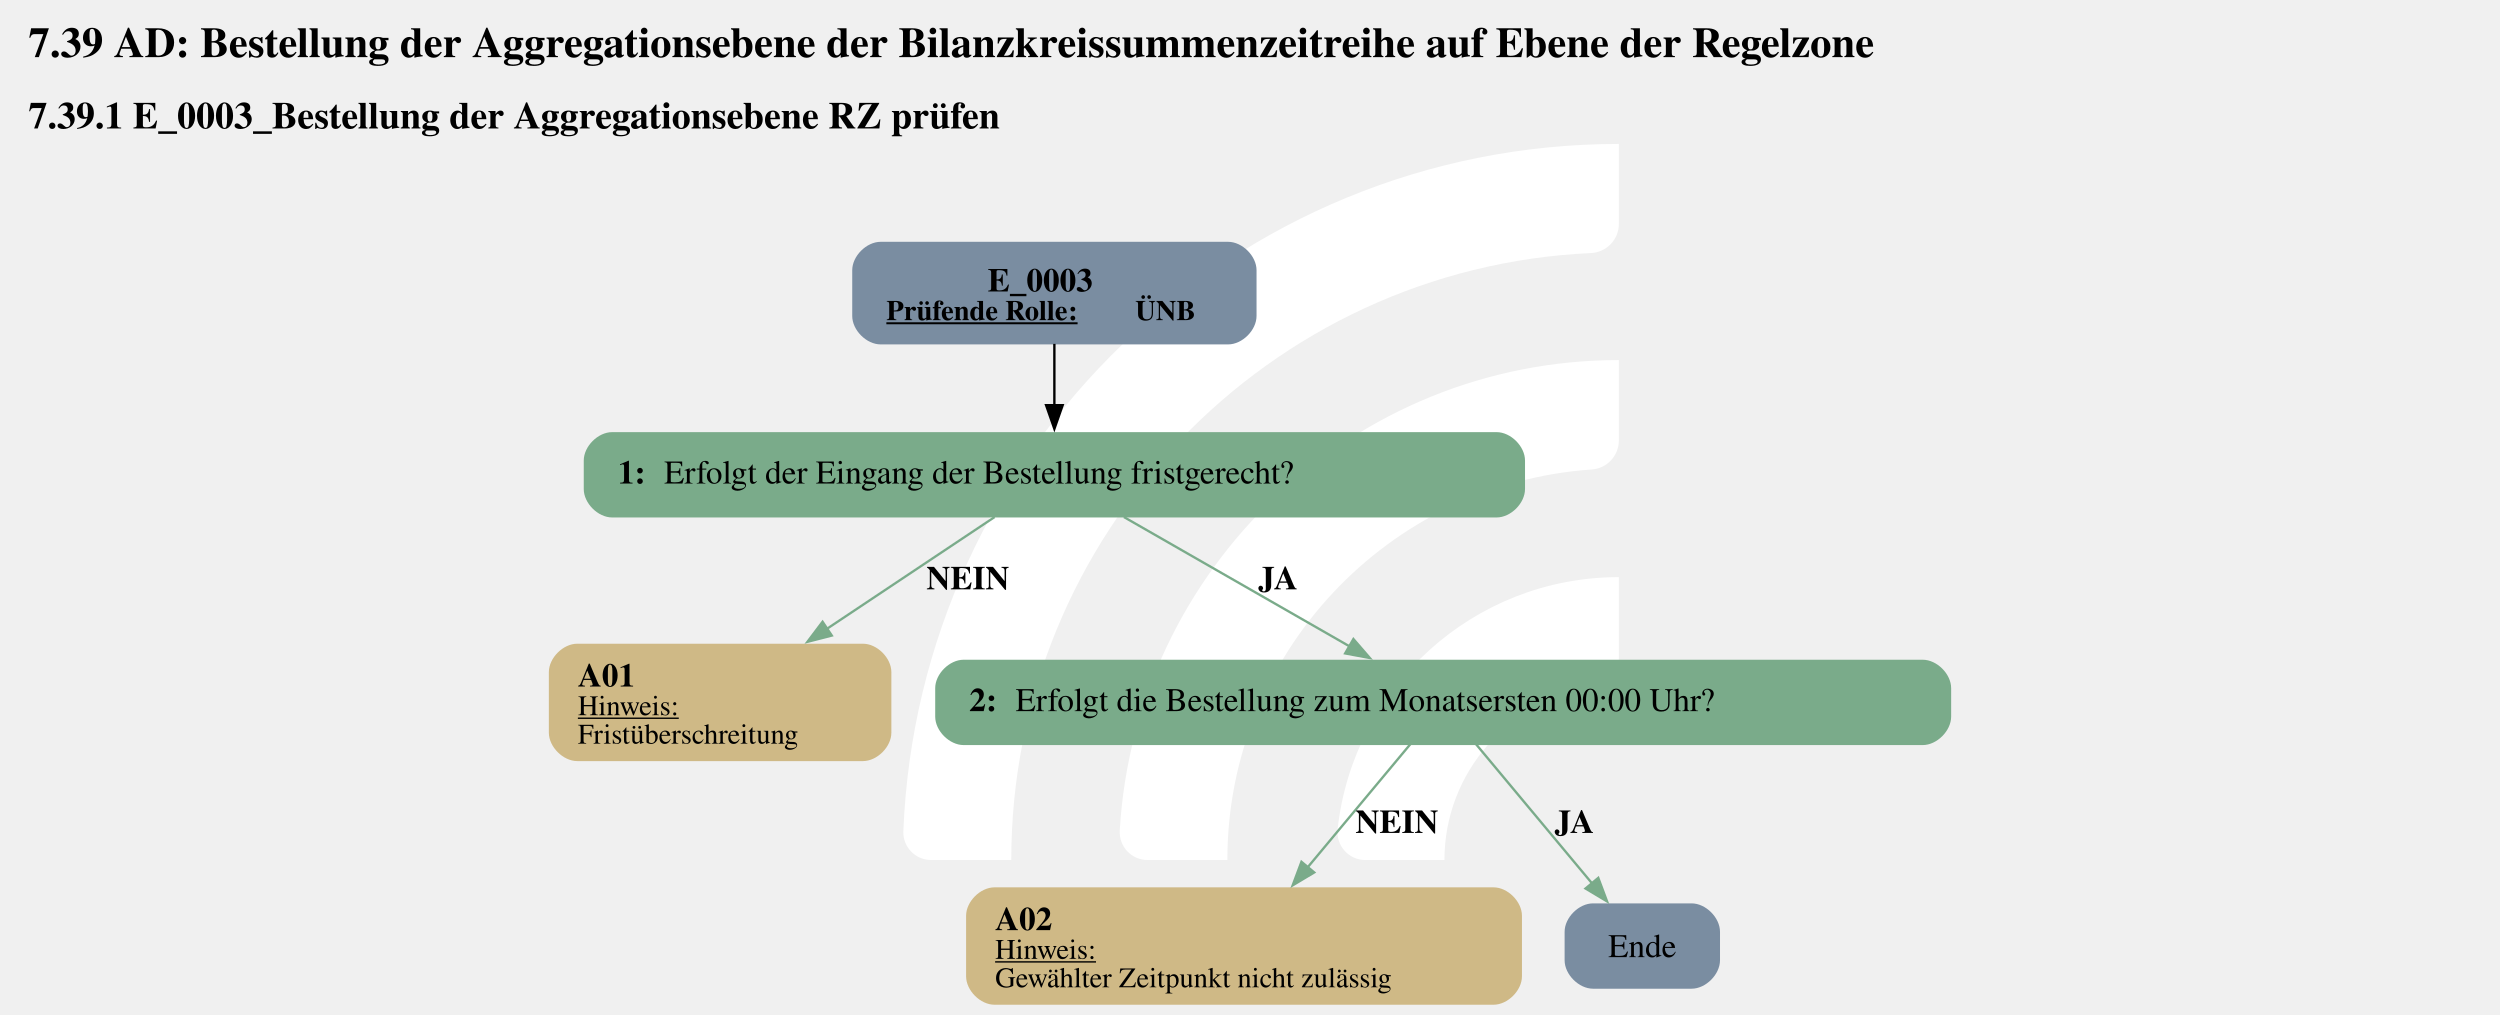
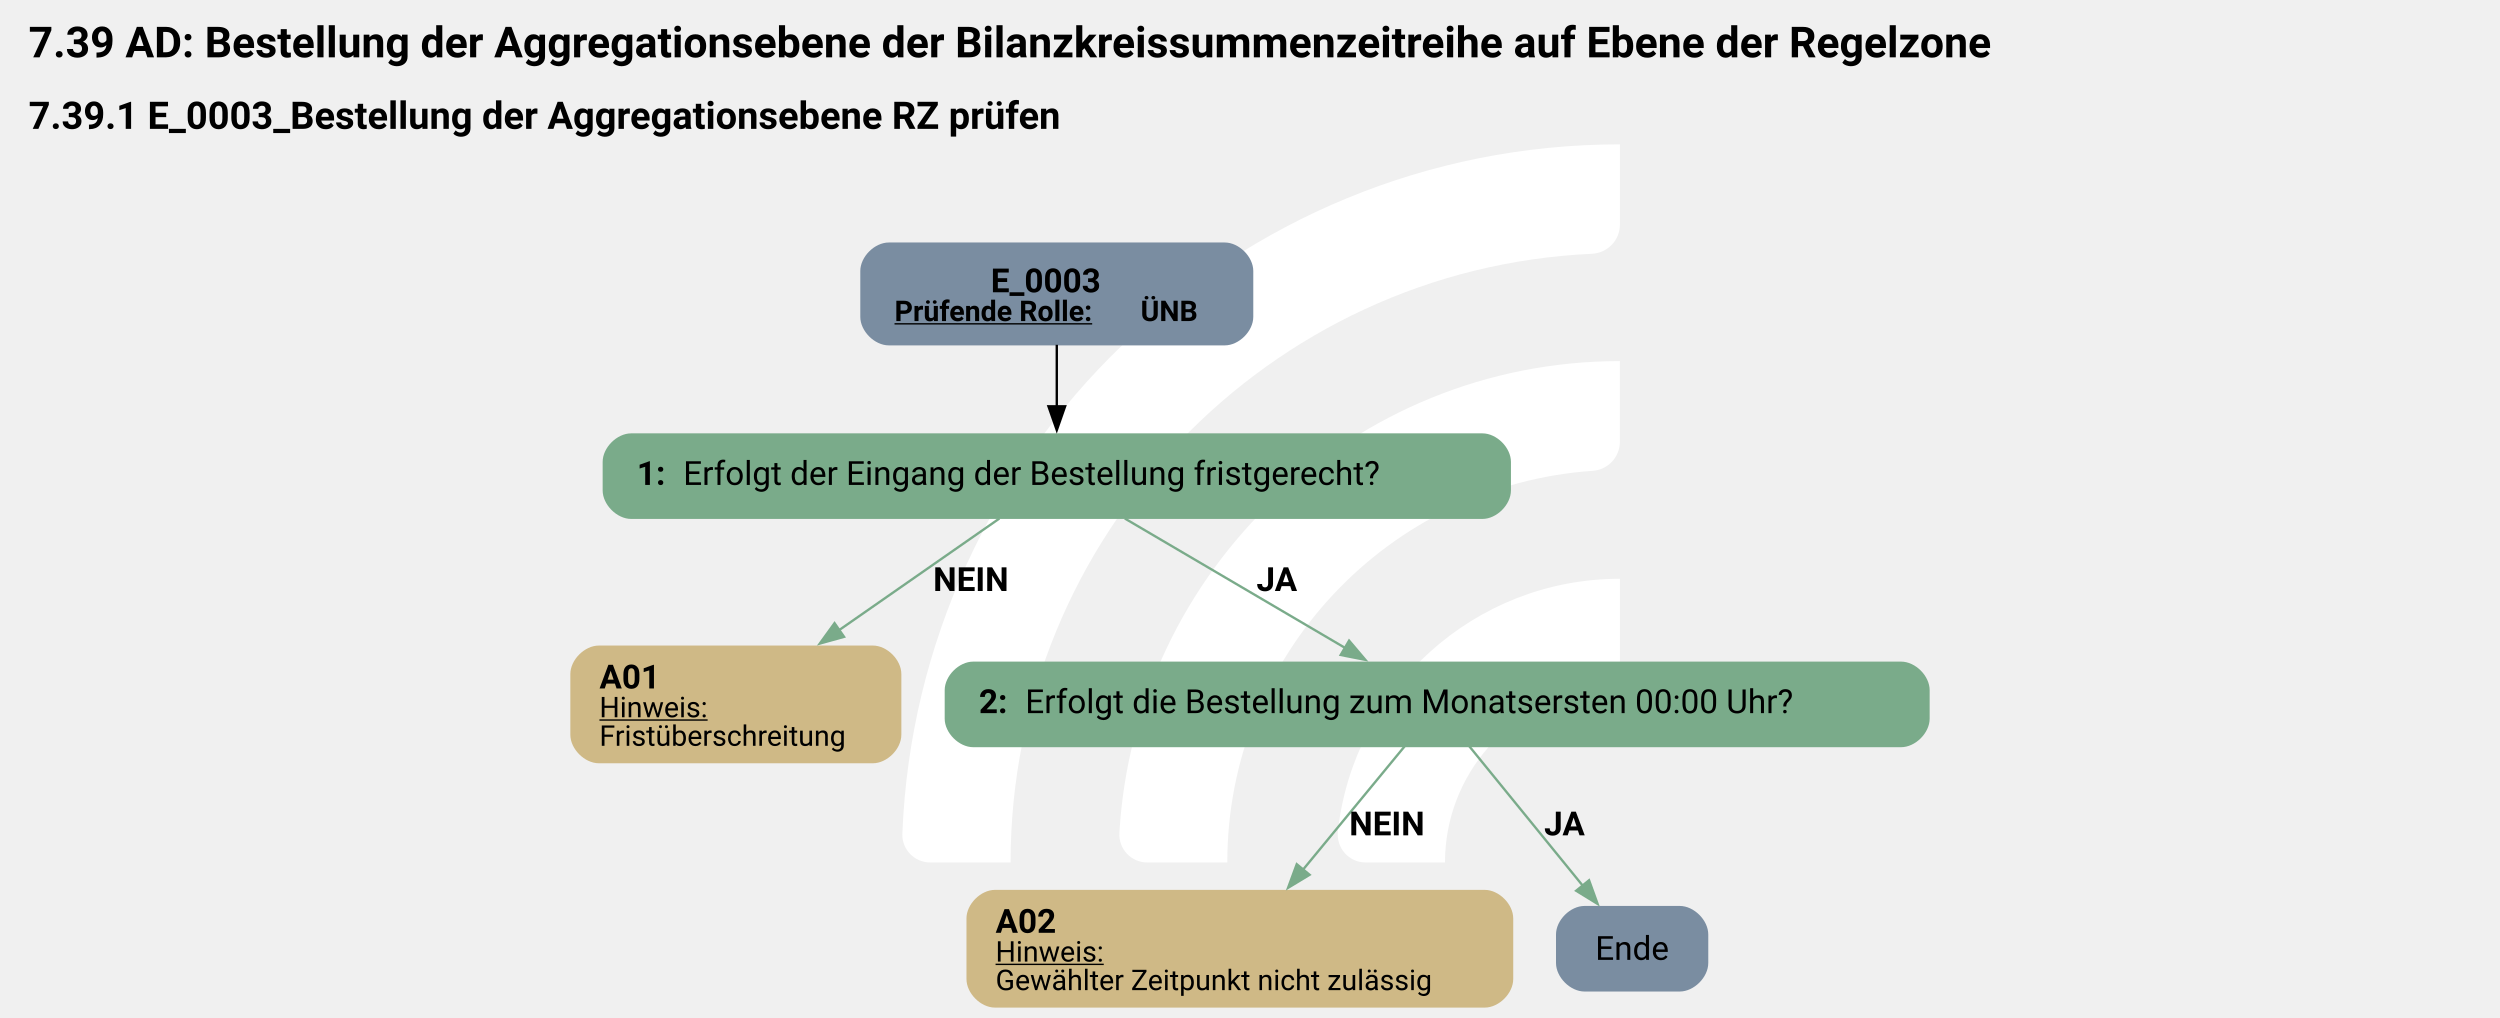
- <svg xmlns="http://www.w3.org/2000/svg" version="1.1" width="1406.667px" viewBox="0 0 1406.667 570.667" height="570.667px">
+ <svg xmlns="http://www.w3.org/2000/svg" version="1.1" width="1402.667px" viewBox="0 0 1402.667 570.667" height="570.667px">
  <g>
-     <g transform="translate(470.6151, 57.06667) scale(1 1) translate(0, 0) scale(0.8035295 0.8035295) ">
+     <g transform="translate(468.6151, 57.06667) scale(1 1) translate(0, 0) scale(0.8035295 0.8035295) ">
      <defs>
        <style>.cls-1{fill:#fff;}</style>
      </defs>
      <path class="cls-1" d="M122.44,531.2h-56.1c-11,0-19.9-9.12-19.46-20.11C57.47,243.89,278.15,29.78,547.91,29.78v56.02c0,10.98-8.69,19.89-19.66,20.39-225.51,10.31-405.8,197-405.8,425Z" />
      <path class="cls-1" d="M273.78,531.2h-55.93c-11.23,0-20.09-9.48-19.43-20.69,10.74-183.44,163.39-329.39,349.48-329.39v56.26c0,10.71-8.27,19.62-18.96,20.35-142.35,9.77-255.17,128.69-255.17,273.46Z" />
      <path class="cls-1" d="M425.77,531.2h-55.45c-11.65,0-20.6-10.17-19.33-21.75,10.87-99.03,95.03-176.34,196.92-176.34v57.01c0,10.05-7.28,18.75-17.23,20.16-59.22,8.4-104.91,59.42-104.91,120.92Z" />
    </g>
-     <svg width="1055pt" height="428pt" viewBox="0.00 0.00 1054.50 427.82">
+     <svg width="1052pt" height="428pt" viewBox="0.00 0.00 1051.50 427.82">
      <g id="graph0" class="graph" transform="scale(1 1) rotate(0) translate(4 423.82)">
-         <text text-anchor="start" x="8" y="-399.72" font-family="Times,serif" font-weight="bold" font-size="18.00">7.39 AD: Bestellung der Aggregationsebene der Bilanzkreissummenzeitreihe auf Ebene der Regelzone</text>
-         <text text-anchor="start" x="8" y="-369.62" font-family="Times,serif" font-weight="bold" font-size="16.00">7.39.1 E_0003_Bestellung der Aggregationsebene RZ prüfen</text>
+         <text text-anchor="start" x="8" y="-399.72" font-family="Roboto, sans-serif" font-weight="bold" font-size="18.00">7.39 AD: Bestellung der Aggregationsebene der Bilanzkreissummenzeitreihe auf Ebene der Regelzone</text>
+         <text text-anchor="start" x="8" y="-369.62" font-family="Roboto, sans-serif" font-weight="bold" font-size="16.00">7.39.1 E_0003_Bestellung der Aggregationsebene RZ prüfen</text>
        <g id="node1" class="node">
-           <path fill="#7a8da1" stroke="black" stroke-width="0" d="M514.01,-321.82C514.01,-321.82 367.46,-321.82 367.46,-321.82 361.46,-321.82 355.46,-315.82 355.46,-309.82 355.46,-309.82 355.46,-290.54 355.46,-290.54 355.46,-284.54 361.46,-278.54 367.46,-278.54 367.46,-278.54 514.01,-278.54 514.01,-278.54 520.01,-278.54 526.01,-284.54 526.01,-290.54 526.01,-290.54 526.01,-309.82 526.01,-309.82 526.01,-315.82 520.01,-321.82 514.01,-321.82" />
-           <text text-anchor="start" x="412.61" y="-300.88" font-family="Times,serif" font-weight="bold" font-size="14.00">E_0003</text>
-           <text text-anchor="start" x="369.86" y="-288.78" font-family="Times,serif" font-weight="bold" text-decoration="underline" font-size="12.00">Prüfende Rolle:</text>
-           <text text-anchor="start" x="474.86" y="-288.78" font-family="Times,serif" font-weight="bold" font-size="12.00"> ÜNB</text>
+           <path fill="#7a8da1" stroke="black" stroke-width="0" d="M511.13,-321.82C511.13,-321.82 369.83,-321.82 369.83,-321.82 363.83,-321.82 357.83,-315.82 357.83,-309.82 357.83,-309.82 357.83,-290.54 357.83,-290.54 357.83,-284.54 363.83,-278.54 369.83,-278.54 369.83,-278.54 511.13,-278.54 511.13,-278.54 517.13,-278.54 523.13,-284.54 523.13,-290.54 523.13,-290.54 523.13,-309.82 523.13,-309.82 523.13,-315.82 517.13,-321.82 511.13,-321.82" />
+           <text text-anchor="start" x="412.73" y="-300.88" font-family="Roboto, sans-serif" font-weight="bold" font-size="14.00">E_0003</text>
+           <text text-anchor="start" x="372.23" y="-288.78" font-family="Roboto, sans-serif" font-weight="bold" text-decoration="underline" font-size="12.00">Prüfende Rolle:</text>
+           <text text-anchor="start" x="475.73" y="-288.78" font-family="Roboto, sans-serif" font-weight="bold" font-size="12.00"> ÜNB</text>
        </g>
        <g id="node2" class="node">
-           <path fill="#7aab8a" stroke="black" stroke-width="0" d="M627.26,-241.54C627.26,-241.54 254.21,-241.54 254.21,-241.54 248.21,-241.54 242.21,-235.54 242.21,-229.54 242.21,-229.54 242.21,-217.54 242.21,-217.54 242.21,-211.54 248.21,-205.54 254.21,-205.54 254.21,-205.54 627.26,-205.54 627.26,-205.54 633.26,-205.54 639.26,-211.54 639.26,-217.54 639.26,-217.54 639.26,-229.54 639.26,-229.54 639.26,-235.54 633.26,-241.54 627.26,-241.54" />
-           <text text-anchor="start" x="256.61" y="-219.86" font-family="Times,serif" font-weight="bold" font-size="14.00">1: </text>
-           <text text-anchor="start" x="276.11" y="-219.86" font-family="Times,serif" font-size="14.00">Erfolgt der Eingang der Bestellung fristgerecht?</text>
+           <path fill="#7aab8a" stroke="black" stroke-width="0" d="M619.51,-241.54C619.51,-241.54 261.46,-241.54 261.46,-241.54 255.46,-241.54 249.46,-235.54 249.46,-229.54 249.46,-229.54 249.46,-217.54 249.46,-217.54 249.46,-211.54 255.46,-205.54 261.46,-205.54 261.46,-205.54 619.51,-205.54 619.51,-205.54 625.51,-205.54 631.51,-211.54 631.51,-217.54 631.51,-217.54 631.51,-229.54 631.51,-229.54 631.51,-235.54 625.51,-241.54 619.51,-241.54" />
+           <text text-anchor="start" x="263.86" y="-219.86" font-family="Roboto, sans-serif" font-weight="bold" font-size="14.00">1: </text>
+           <text text-anchor="start" x="283.36" y="-219.86" font-family="Roboto, sans-serif" font-size="14.00">Erfolgt der Eingang der Bestellung fristgerecht?</text>
        </g>
        <g id="edge1" class="edge">
-           <path fill="none" stroke="black" d="M440.73,-278.78C440.73,-270.71 440.73,-261.3 440.73,-252.61" />
-           <polygon fill="black" stroke="black" points="444.23,-252.9 440.73,-242.9 437.23,-252.9 444.23,-252.9" />
+           <path fill="none" stroke="black" d="M440.48,-278.78C440.48,-270.71 440.48,-261.3 440.48,-252.61" />
+           <polygon fill="black" stroke="black" points="443.98,-252.9 440.48,-242.9 436.98,-252.9 443.98,-252.9" />
        </g>
        <g id="node3" class="node">
-           <path fill="#cfb986" stroke="black" stroke-width="0" d="M359.97,-152.29C359.97,-152.29 239.49,-152.29 239.49,-152.29 233.49,-152.29 227.49,-146.29 227.49,-140.29 227.49,-140.29 227.49,-114.77 227.49,-114.77 227.49,-108.77 233.49,-102.77 239.49,-102.77 239.49,-102.77 359.97,-102.77 359.97,-102.77 365.97,-102.77 371.97,-108.77 371.97,-114.77 371.97,-114.77 371.97,-140.29 371.97,-140.29 371.97,-146.29 365.97,-152.29 359.97,-152.29" />
-           <text text-anchor="start" x="239.73" y="-134.23" font-family="Times,serif" font-weight="bold" font-size="14.00">A01</text>
-           <text text-anchor="start" x="239.73" y="-122.13" font-family="Times,serif" text-decoration="underline" font-size="12.00">Hinweis:</text>
-           <text text-anchor="start" x="239.73" y="-110.13" font-family="Times,serif" font-size="12.00">Fristüberschreitung</text>
+           <path fill="#cfb986" stroke="black" stroke-width="0" d="M363.1,-152.29C363.1,-152.29 247.87,-152.29 247.87,-152.29 241.87,-152.29 235.87,-146.29 235.87,-140.29 235.87,-140.29 235.87,-114.77 235.87,-114.77 235.87,-108.77 241.87,-102.77 247.87,-102.77 247.87,-102.77 363.1,-102.77 363.1,-102.77 369.1,-102.77 375.1,-108.77 375.1,-114.77 375.1,-114.77 375.1,-140.29 375.1,-140.29 375.1,-146.29 369.1,-152.29 363.1,-152.29" />
+           <text text-anchor="start" x="248.11" y="-134.23" font-family="Roboto, sans-serif" font-weight="bold" font-size="14.00">A01</text>
+           <text text-anchor="start" x="248.11" y="-122.13" font-family="Roboto, sans-serif" text-decoration="underline" font-size="12.00">Hinweis:</text>
+           <text text-anchor="start" x="248.11" y="-110.13" font-family="Roboto, sans-serif" font-size="12.00">Fristüberschreitung</text>
        </g>
        <g id="edge2" class="edge">
-           <path fill="none" stroke="#7aab8a" d="M415.52,-205.73C395.89,-192.64 368.13,-174.13 344.71,-158.52" />
-           <polygon fill="#7aab8a" stroke="#7aab8a" points="346.84,-155.73 336.57,-153.09 342.95,-161.55 346.84,-155.73" />
-           <text text-anchor="start" x="386.73" y="-175.24" font-family="Times,serif" font-weight="bold" font-size="14.00">NEIN</text>
+           <path fill="none" stroke="#7aab8a" d="M416.35,-205.73C397.63,-192.7 371.21,-174.3 348.85,-158.73" />
+           <polygon fill="#7aab8a" stroke="#7aab8a" points="351,-155.96 340.79,-153.12 347,-161.71 351,-155.96" />
+           <text text-anchor="start" x="388.48" y="-175.24" font-family="Roboto, sans-serif" font-weight="bold" font-size="14.00">NEIN</text>
        </g>
        <g id="node4" class="node">
-           <path fill="#7aab8a" stroke="black" stroke-width="0" d="M807.01,-145.53C807.01,-145.53 402.46,-145.53 402.46,-145.53 396.46,-145.53 390.46,-139.53 390.46,-133.53 390.46,-133.53 390.46,-121.53 390.46,-121.53 390.46,-115.53 396.46,-109.53 402.46,-109.53 402.46,-109.53 807.01,-109.53 807.01,-109.53 813.01,-109.53 819.01,-115.53 819.01,-121.53 819.01,-121.53 819.01,-133.53 819.01,-133.53 819.01,-139.53 813.01,-145.53 807.01,-145.53" />
-           <text text-anchor="start" x="404.86" y="-123.86" font-family="Times,serif" font-weight="bold" font-size="14.00">2: </text>
-           <text text-anchor="start" x="424.36" y="-123.86" font-family="Times,serif" font-size="14.00">Erfolgt die Bestellung zum Monatsersten 00:00 Uhr?</text>
+           <path fill="#7aab8a" stroke="black" stroke-width="0" d="M795.63,-145.53C795.63,-145.53 405.33,-145.53 405.33,-145.53 399.33,-145.53 393.33,-139.53 393.33,-133.53 393.33,-133.53 393.33,-121.53 393.33,-121.53 393.33,-115.53 399.33,-109.53 405.33,-109.53 405.33,-109.53 795.63,-109.53 795.63,-109.53 801.63,-109.53 807.63,-115.53 807.63,-121.53 807.63,-121.53 807.63,-133.53 807.63,-133.53 807.63,-139.53 801.63,-145.53 795.63,-145.53" />
+           <text text-anchor="start" x="407.73" y="-123.86" font-family="Roboto, sans-serif" font-weight="bold" font-size="14.00">2: </text>
+           <text text-anchor="start" x="427.23" y="-123.86" font-family="Roboto, sans-serif" font-size="14.00">Erfolgt die Bestellung zum Monatsersten 00:00 Uhr?</text>
        </g>
        <g id="edge3" class="edge">
-           <path fill="none" stroke="#7aab8a" d="M470.05,-205.73C496.59,-190.52 535.89,-167.99 565.2,-151.19" />
-           <polygon fill="#7aab8a" stroke="#7aab8a" points="566.87,-154.27 573.8,-146.26 563.38,-148.2 566.87,-154.27" />
-           <text text-anchor="start" x="526.73" y="-175.24" font-family="Times,serif" font-weight="bold" font-size="14.00">JA</text>
+           <path fill="none" stroke="#7aab8a" d="M469.09,-205.73C494.98,-190.52 533.32,-167.99 561.92,-151.19" />
+           <polygon fill="#7aab8a" stroke="#7aab8a" points="563.43,-154.36 570.28,-146.28 559.89,-148.32 563.43,-154.36" />
+           <text text-anchor="start" x="524.48" y="-175.24" font-family="Roboto, sans-serif" font-weight="bold" font-size="14.00">JA</text>
        </g>
        <g id="node5" class="node">
-           <path fill="#cfb986" stroke="black" stroke-width="0" d="M625.97,-49.52C625.97,-49.52 415.49,-49.52 415.49,-49.52 409.49,-49.52 403.49,-43.52 403.49,-37.52 403.49,-37.52 403.49,-12 403.49,-12 403.49,-6 409.49,0 415.49,0 415.49,0 625.97,0 625.97,0 631.97,0 637.97,-6 637.97,-12 637.97,-12 637.97,-37.52 637.97,-37.52 637.97,-43.52 631.97,-49.52 625.97,-49.52" />
-           <text text-anchor="start" x="415.73" y="-31.46" font-family="Times,serif" font-weight="bold" font-size="14.00">A02</text>
-           <text text-anchor="start" x="415.73" y="-19.36" font-family="Times,serif" text-decoration="underline" font-size="12.00">Hinweis:</text>
-           <text text-anchor="start" x="415.73" y="-7.36" font-family="Times,serif" font-size="12.00">Gewählter Zeitpunkt nicht zulässig</text>
+           <path fill="#cfb986" stroke="black" stroke-width="0" d="M620.47,-49.52C620.47,-49.52 414.49,-49.52 414.49,-49.52 408.49,-49.52 402.49,-43.52 402.49,-37.52 402.49,-37.52 402.49,-12 402.49,-12 402.49,-6 408.49,0 414.49,0 414.49,0 620.47,0 620.47,0 626.47,0 632.47,-6 632.47,-12 632.47,-12 632.47,-37.52 632.47,-37.52 632.47,-43.52 626.47,-49.52 620.47,-49.52" />
+           <text text-anchor="start" x="414.73" y="-31.46" font-family="Roboto, sans-serif" font-weight="bold" font-size="14.00">A02</text>
+           <text text-anchor="start" x="414.73" y="-19.36" font-family="Roboto, sans-serif" text-decoration="underline" font-size="12.00">Hinweis:</text>
+           <text text-anchor="start" x="414.73" y="-7.36" font-family="Roboto, sans-serif" font-size="12.00">Gewählter Zeitpunkt nicht zulässig</text>
        </g>
        <g id="edge4" class="edge">
-           <path fill="none" stroke="#7aab8a" d="M590.86,-109.89C579.12,-95.8 561.94,-75.19 547.52,-57.9" />
-           <polygon fill="#7aab8a" stroke="#7aab8a" points="550.34,-55.81 541.25,-50.37 544.96,-60.3 550.34,-55.81" />
-           <text text-anchor="start" x="567.73" y="-72.47" font-family="Times,serif" font-weight="bold" font-size="14.00">NEIN</text>
+           <path fill="none" stroke="#7aab8a" d="M586.78,-109.89C575.17,-95.8 558.2,-75.19 543.95,-57.9" />
+           <polygon fill="#7aab8a" stroke="#7aab8a" points="546.82,-55.87 537.76,-50.38 541.42,-60.32 546.82,-55.87" />
+           <text text-anchor="start" x="563.48" y="-72.47" font-family="Roboto, sans-serif" font-weight="bold" font-size="14.00">NEIN</text>
        </g>
        <g id="node6" class="node">
-           <path fill="#7a8da1" stroke="black" stroke-width="0" d="M709.51,-42.76C709.51,-42.76 667.96,-42.76 667.96,-42.76 661.96,-42.76 655.96,-36.76 655.96,-30.76 655.96,-30.76 655.96,-18.76 655.96,-18.76 655.96,-12.76 661.96,-6.76 667.96,-6.76 667.96,-6.76 709.51,-6.76 709.51,-6.76 715.51,-6.76 721.51,-12.76 721.51,-18.76 721.51,-18.76 721.51,-30.76 721.51,-30.76 721.51,-36.76 715.51,-42.76 709.51,-42.76" />
-           <text text-anchor="middle" x="688.73" y="-20.08" font-family="Times,serif" font-size="14.00">Ende</text>
+           <path fill="#7a8da1" stroke="black" stroke-width="0" d="M702.51,-42.76C702.51,-42.76 662.46,-42.76 662.46,-42.76 656.46,-42.76 650.46,-36.76 650.46,-30.76 650.46,-30.76 650.46,-18.76 650.46,-18.76 650.46,-12.76 656.46,-6.76 662.46,-6.76 662.46,-6.76 702.51,-6.76 702.51,-6.76 708.51,-6.76 714.51,-12.76 714.51,-18.76 714.51,-18.76 714.51,-30.76 714.51,-30.76 714.51,-36.76 708.51,-42.76 702.51,-42.76" />
+           <text text-anchor="middle" x="682.48" y="-20.08" font-family="Roboto, sans-serif" font-size="14.00">Ende</text>
        </g>
        <g id="edge5" class="edge">
-           <path fill="none" stroke="#7aab8a" d="M618.6,-109.89C631.92,-93.92 652.21,-69.57 667.55,-51.17" />
-           <polygon fill="#7aab8a" stroke="#7aab8a" points="670.16,-53.51 673.87,-43.59 664.78,-49.03 670.16,-53.51" />
-           <text text-anchor="start" x="651.73" y="-72.47" font-family="Times,serif" font-weight="bold" font-size="14.00">JA</text>
+           <path fill="none" stroke="#7aab8a" d="M614.02,-109.89C627.02,-93.92 646.83,-69.57 661.8,-51.17" />
+           <polygon fill="#7aab8a" stroke="#7aab8a" points="664.37,-53.56 667.97,-43.6 658.94,-49.15 664.37,-53.56" />
+           <text text-anchor="start" x="645.48" y="-72.47" font-family="Roboto, sans-serif" font-weight="bold" font-size="14.00">JA</text>
        </g>
      </g>
    </svg>
  </g>
</svg>
